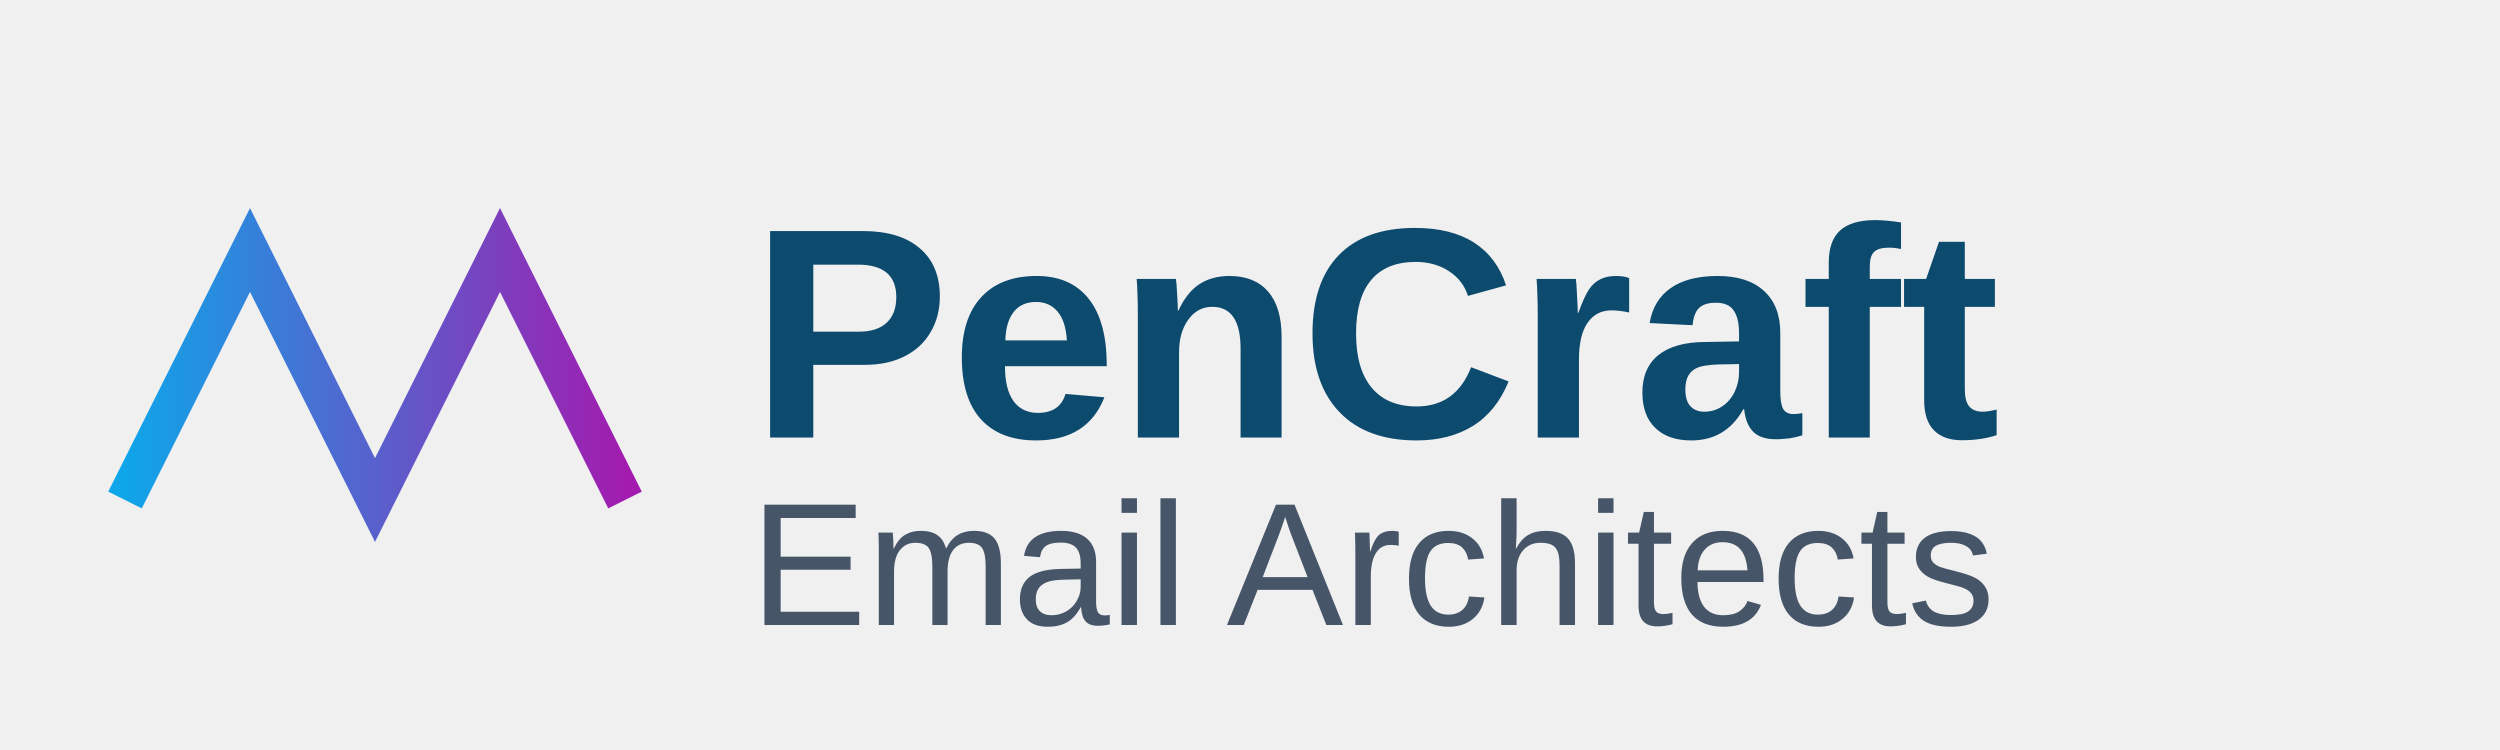
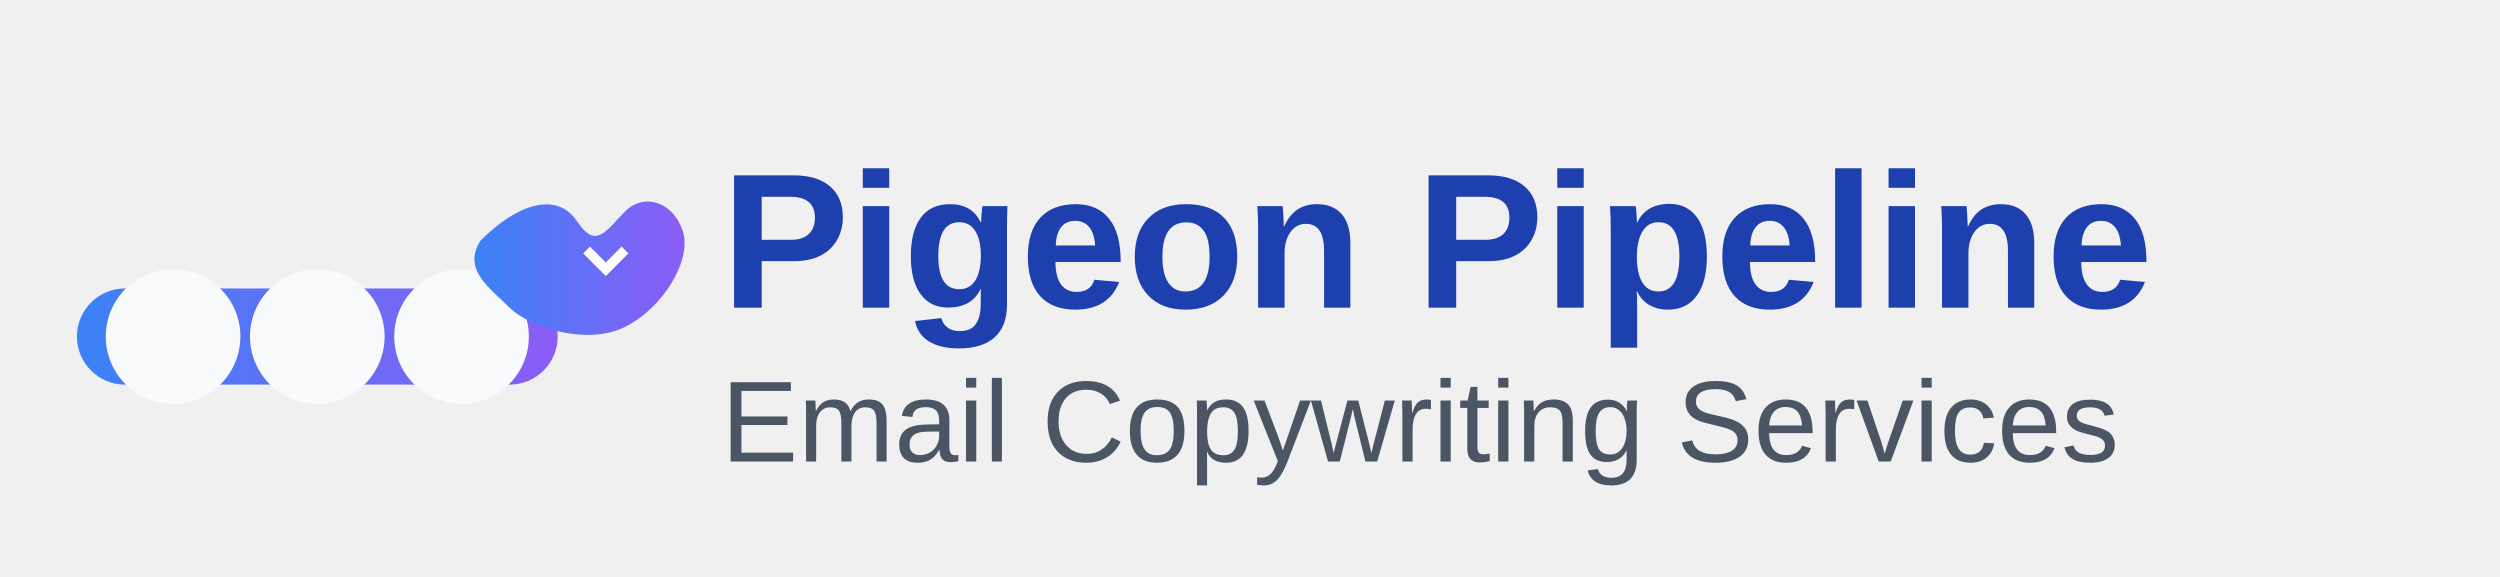
- <svg xmlns="http://www.w3.org/2000/svg" width="200" height="60" viewBox="0 0 200 60">
+ <svg xmlns="http://www.w3.org/2000/svg" width="260" height="60" viewBox="0 0 260 60">
  <defs>
    <linearGradient id="gradient" x1="0%" y1="0%" x2="100%" y2="0%">
-       <stop offset="0%" stop-color="#0ea5e9" />
-       <stop offset="100%" stop-color="#a21caf" />
+       <stop offset="0%" stop-color="#3B82F6" />
+       <stop offset="100%" stop-color="#8B5CF6" />
+     </linearGradient>
+     <linearGradient id="pipeGradient" x1="0%" y1="0%" x2="100%" y2="0%">
+       <stop offset="0%" stop-color="#3B82F6" />
+       <stop offset="100%" stop-color="#8B5CF6" />
    </linearGradient>
  </defs>
-   <path d="M10,40 L20,20 L30,40 L40,20 L50,40" stroke="url(#gradient)" stroke-width="3" fill="none" />
-   <text x="60" y="35" font-family="Arial, sans-serif" font-size="24" font-weight="bold" fill="#0c4a6e">PenCraft</text>
-   <text x="60" y="50" font-family="Arial, sans-serif" font-size="14" fill="#475569">Email Architects</text>
+   <rect x="8" y="30" width="50" height="10" rx="5" fill="url(#pipeGradient)" />
+   <circle cx="18" cy="35" r="7" fill="#F9FAFB" />
+   <circle cx="33" cy="35" r="7" fill="#F9FAFB" />
+   <circle cx="48" cy="35" r="7" fill="#F9FAFB" />
+   <path d="M50,25 C54,21 58,20 60,23 C62,26 63,24 65,22 C67,20 70,21 71,24 C72,27 69,32 65,34 C61,36 55,34 53,32 C51,30 48,28 50,25 Z" fill="url(#gradient)" />
+   <path d="M61,26 L63,28 L65,26" stroke="white" stroke-width="1" fill="none" />
+   <text x="75" y="32" font-family="Arial, sans-serif" font-size="20" font-weight="bold" fill="#1E40AF">Pigeon Pipeline</text>
+   <text x="75" y="48" font-family="Arial, sans-serif" font-size="12" fill="#4B5563">Email Copywriting Services</text>
</svg>
